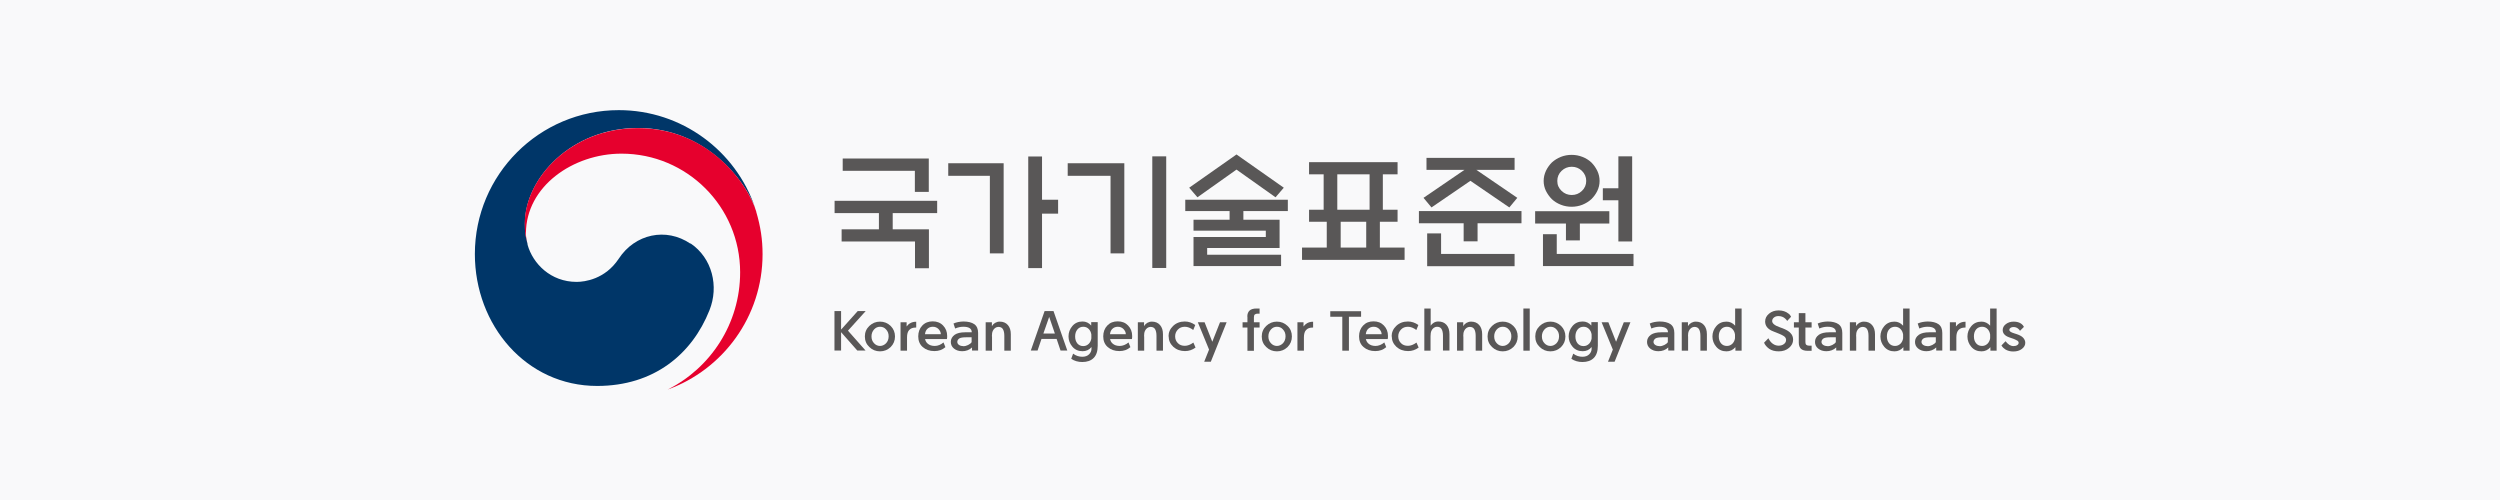
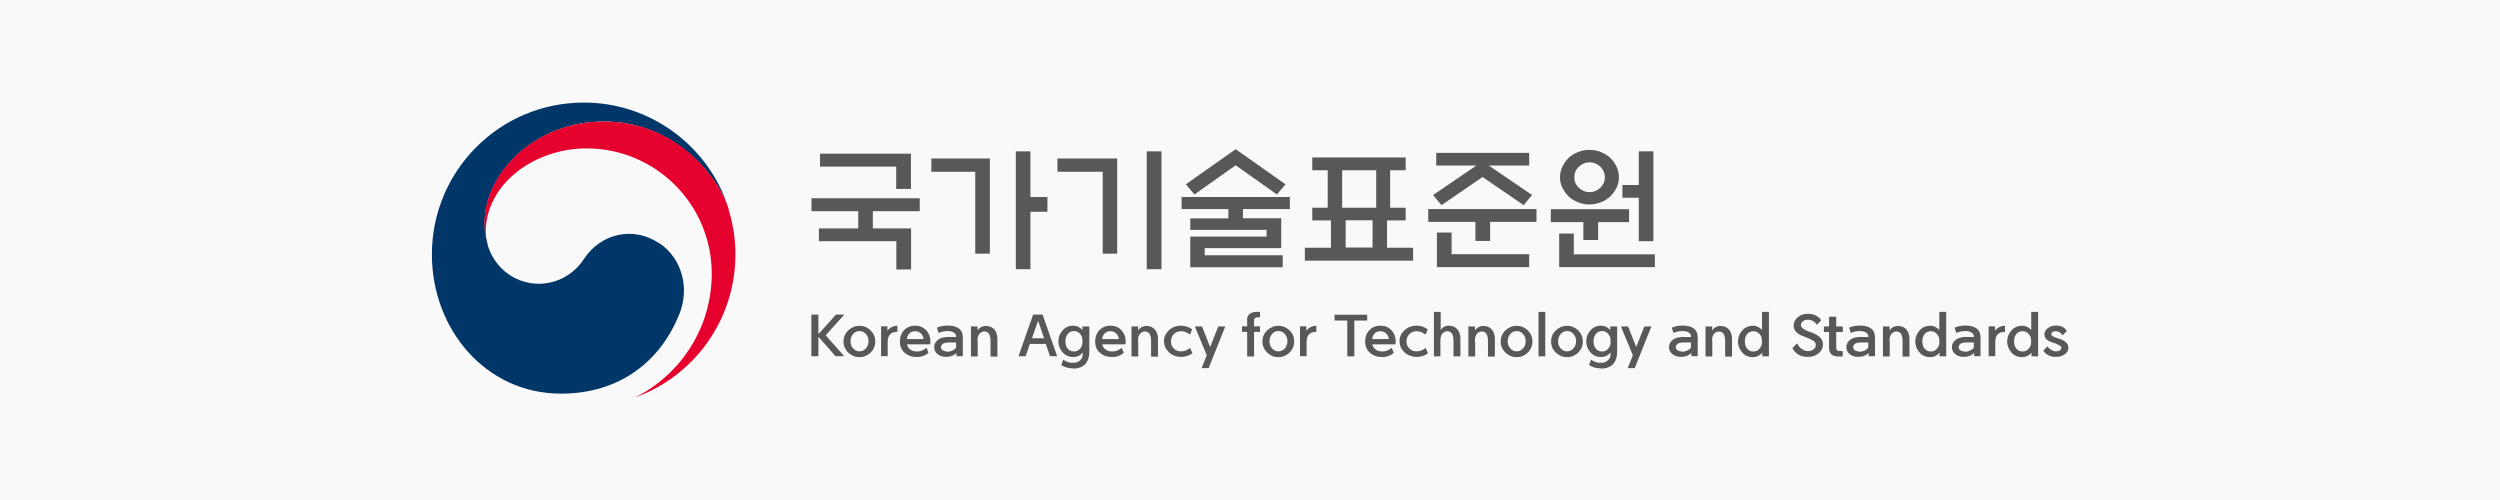
<svg xmlns="http://www.w3.org/2000/svg" id="Layer_1" version="1.1" viewBox="0 0 185 37">
  <defs>
    <style>
      .st0 {
        fill: #f9f9fa;
      }

      .st1 {
        fill: #595757;
      }

      .st2 {
-         fill: #e6002d;
+         fill: #003668;
      }

      .st3 {
-         fill: #003668;
+         fill: #e6002d;
      }
    </style>
  </defs>
  <rect class="st0" width="185" height="37" />
  <g>
    <g>
-       <path class="st3" d="M51.09,18.03c-1.8-1.22-4.1-.72-5.3,1.11-1.01,1.53-2.53,1.72-3.12,1.72-1.92,0-3.24-1.35-3.63-2.75h0s0-.03,0-.04c0-.02,0-.03-.01-.05-.15-.58-.19-.86-.19-1.48,0-3.34,3.43-7.07,8.37-7.07s7.95,3.85,8.7,5.99c-.01-.04-.02-.07-.04-.11-1.43-4.19-5.41-7.2-10.08-7.2-5.88,0-10.65,4.77-10.65,10.65,0,5.26,3.79,9.76,9.05,9.76,4.2,0,7.02-2.35,8.31-5.6.71-1.77.21-3.86-1.4-4.95Z" />
-       <path class="st2" d="M55.97,15.68c-.62-2.09-3.54-6.2-8.77-6.2-4.94,0-8.37,3.72-8.37,7.07,0,.62.04.9.19,1.48-.06-.25-.1-.51-.1-.76,0-3.48,3.49-5.9,7.07-5.9,4.85,0,8.78,3.93,8.78,8.78,0,3.8-2.19,7.09-5.37,8.68h0c4.1-1.48,7.03-5.41,7.03-10.02,0-1.09-.15-2.05-.47-3.14Z" />
+       <path class="st2" d="M48.79,18.01c-1.9-1.29-4.33-.76-5.59,1.17-1.07,1.61-2.67,1.82-3.29,1.82-2.03,0-3.42-1.42-3.83-2.9h0v-.04s0-.03-.01-.05c-.16-.61-.2-.91-.2-1.56,0-3.53,3.62-7.46,8.83-7.46s8.39,4.06,9.18,6.32c-.01-.04-.02-.07-.04-.12-1.51-4.42-5.71-7.6-10.64-7.6-6.21,0-11.24,5.03-11.24,11.24,0,5.55,4,10.3,9.55,10.3,4.43,0,7.41-2.48,8.77-5.91.75-1.87.22-4.07-1.48-5.22v.02Z" />
+       <path class="st3" d="M53.94,15.53c-.65-2.21-3.74-6.54-9.26-6.54-5.21,0-8.83,3.93-8.83,7.46,0,.65.04.95.2,1.56-.06-.26-.11-.54-.11-.8,0-3.67,3.68-6.23,7.46-6.23,5.12,0,9.27,4.15,9.27,9.27,0,4.01-2.31,7.48-5.67,9.16h0c4.33-1.56,7.42-5.71,7.42-10.58,0-1.15-.16-2.16-.5-3.31h.01Z" />
    </g>
    <g>
-       <path class="st1" d="M62.25,24.38l1.22-1.36h.59l-1.31,1.45,1.3,1.47h-.61l-1.2-1.36v1.36h-.49v-2.92h.49v1.36Z" />
-       <path class="st1" d="M65.12,26c-.31,0-.57-.11-.79-.32-.22-.21-.33-.47-.33-.78s.11-.57.33-.78c.22-.21.48-.32.79-.32s.57.11.79.32c.21.21.32.47.32.78s-.11.57-.32.78c-.22.21-.48.32-.79.32ZM65.12,25.6c.17,0,.32-.07.45-.2.12-.13.19-.3.19-.51s-.06-.37-.19-.51c-.12-.14-.27-.2-.45-.2s-.32.07-.44.2c-.12.14-.19.3-.19.51s.06.37.19.51c.12.13.27.2.44.2Z" />
-       <path class="st1" d="M66.64,25.95v-2.1h.45v.31c.07-.1.15-.18.26-.24.12-.07.26-.11.42-.11h.03v.43h-.05c-.2,0-.36.06-.47.18-.11.12-.16.3-.16.55v.98h-.47Z" />
-       <path class="st1" d="M68.46,25.11c.03.13.09.23.18.31.13.12.31.18.53.18.23,0,.45-.09.65-.26l.14.35c-.23.2-.5.29-.81.29-.36,0-.64-.1-.87-.3s-.33-.47-.33-.79.1-.59.3-.8c.2-.21.46-.31.77-.31s.57.1.77.31.3.46.3.77c0,.08,0,.16-.02.23h-1.62ZM68.45,24.73h1.17c0-.14-.06-.26-.17-.38-.11-.11-.25-.17-.42-.17s-.32.06-.43.18c-.08.09-.13.21-.15.36Z" />
-       <path class="st1" d="M71.41,24.59h.5c0-.14-.05-.24-.16-.31-.11-.07-.26-.1-.46-.1h-.01c-.19,0-.39.04-.6.13l-.12-.37c.22-.1.46-.14.73-.15h0c.35,0,.62.07.81.2.19.14.28.35.28.65v1.3h-.45v-.23c-.09.09-.2.16-.33.21-.13.05-.26.07-.4.07-.25,0-.45-.07-.61-.2-.16-.13-.23-.3-.23-.49,0-.22.1-.39.29-.53.18-.12.43-.18.76-.18ZM71.28,25.62c.12,0,.24-.03.36-.09.12-.06.21-.13.26-.21v-.36h-.42c-.24,0-.41.03-.5.09-.09.07-.14.15-.14.25,0,.09.04.16.12.22.08.06.19.09.32.09Z" />
-       <path class="st1" d="M73.41,24.89v1.06h-.47v-2.1h.46v.28c.06-.1.14-.18.24-.24.11-.06.22-.09.34-.09.25,0,.45.08.6.25.15.17.22.4.22.68v1.22h-.48v-1.1c0-.22-.04-.39-.11-.5-.07-.11-.18-.16-.34-.16-.08,0-.15.03-.23.08-.07.05-.13.12-.17.21-.05.1-.07.24-.07.41Z" />
-       <path class="st1" d="M77.96,23.02l1.02,2.92h-.5l-.29-.86h-1.12l-.29.86h-.5l1.02-2.92h.67ZM77.21,24.68h.85l-.42-1.23-.43,1.23Z" />
-       <path class="st1" d="M80.1,26.79c-.32,0-.6-.08-.83-.24l.14-.38c.21.16.44.23.68.23.21,0,.38-.06.5-.18.12-.12.18-.26.18-.41v-.13c-.17.21-.39.31-.66.31-.31,0-.56-.11-.75-.33-.19-.22-.29-.48-.29-.77s.1-.55.29-.77c.19-.22.44-.33.75-.33.25,0,.46.1.64.3v-.25h.48v1.75c0,.4-.1.7-.3.9-.2.2-.48.3-.85.3ZM80.76,25.04c0-.1,0-.19,0-.28-.02-.16-.08-.29-.18-.4-.11-.12-.25-.18-.42-.18-.18,0-.33.07-.44.21-.11.14-.16.31-.16.51s.05.37.16.51c.11.13.25.2.44.2.17,0,.3-.06.42-.18.1-.11.16-.24.18-.39Z" />
-       <path class="st1" d="M82.15,25.11c.03.13.09.23.18.31.13.12.31.18.53.18s.45-.09.65-.26l.14.35c-.23.2-.5.29-.81.29-.36,0-.64-.1-.87-.3s-.33-.47-.33-.79.1-.59.3-.8c.2-.21.45-.31.77-.31s.57.1.77.31c.2.21.3.46.3.77,0,.08,0,.16-.02.23h-1.62ZM82.14,24.73h1.17c0-.14-.06-.26-.17-.38-.11-.11-.25-.17-.42-.17s-.32.06-.43.18c-.08.09-.13.21-.15.36Z" />
-       <path class="st1" d="M84.67,24.89v1.06h-.47v-2.1h.46v.28c.06-.1.14-.18.24-.24.11-.06.22-.09.34-.09.25,0,.45.08.6.25.15.17.22.4.22.68v1.22h-.48v-1.1c0-.22-.04-.39-.11-.5-.07-.11-.18-.16-.34-.16-.08,0-.15.03-.23.08-.07.05-.13.12-.17.21-.05.1-.07.24-.07.41Z" />
-       <path class="st1" d="M86.47,24.9c0-.3.11-.56.34-.78.23-.22.52-.33.87-.33.27,0,.53.09.77.26l-.15.37c-.21-.16-.42-.24-.62-.24-.22,0-.39.07-.52.21-.13.14-.2.3-.2.5s.07.37.2.5c.13.14.31.2.52.2.2,0,.41-.08.63-.24l.16.37c-.23.17-.49.26-.78.26-.35,0-.64-.11-.87-.32-.23-.22-.34-.47-.34-.78Z" />
-       <path class="st1" d="M89.47,25.87l-.83-2.02h.5l.57,1.44.57-1.44h.49l-1.17,2.92h-.49l.36-.9Z" />
-       <path class="st1" d="M92.3,23.43c0-.2.06-.35.17-.45.11-.1.28-.15.51-.15h.23v.38h-.14c-.09,0-.16.02-.21.06-.05.04-.07.11-.07.21v.37h.42v.39h-.42v1.72h-.48v-1.72h-.36v-.39h.36v-.42Z" />
-       <path class="st1" d="M94.49,26c-.31,0-.57-.11-.79-.32-.22-.21-.33-.47-.33-.78s.11-.57.33-.78c.22-.21.48-.32.79-.32s.57.11.79.32c.22.21.32.47.32.78s-.11.57-.32.78c-.22.21-.48.32-.79.32ZM94.49,25.6c.17,0,.32-.07.45-.2.12-.13.19-.3.19-.51s-.06-.37-.19-.51c-.12-.14-.27-.2-.45-.2s-.32.07-.44.2c-.12.14-.19.3-.19.51s.06.37.19.51c.12.13.27.2.44.2Z" />
-       <path class="st1" d="M96.01,25.95v-2.1h.45v.31c.07-.1.16-.18.26-.24.12-.07.26-.11.42-.11h.03v.43h-.05c-.2,0-.36.06-.47.18-.11.12-.16.3-.16.55v.98h-.47Z" />
-       <path class="st1" d="M99.82,23.44v2.51h-.49v-2.51h-.89v-.41h2.28v.41h-.89Z" />
-       <path class="st1" d="M101.08,25.11c.03.13.09.23.18.31.13.12.31.18.53.18s.45-.09.65-.26l.14.35c-.23.2-.5.29-.81.29-.36,0-.64-.1-.87-.3s-.33-.47-.33-.79.1-.59.3-.8c.2-.21.45-.31.77-.31s.57.1.77.31c.2.21.3.46.3.77,0,.08,0,.16-.02.23h-1.62ZM101.07,24.73h1.17c0-.14-.06-.26-.17-.38-.11-.11-.25-.17-.42-.17s-.32.06-.43.18c-.08.09-.13.21-.15.36Z" />
-       <path class="st1" d="M102.98,24.9c0-.3.11-.56.34-.78.23-.22.52-.33.87-.33.27,0,.53.09.77.26l-.15.37c-.21-.16-.42-.24-.62-.24-.22,0-.39.07-.52.21-.13.14-.2.3-.2.5s.07.37.2.5c.13.14.31.2.52.2.2,0,.41-.08.63-.24l.16.37c-.23.17-.49.26-.78.26-.35,0-.64-.11-.87-.32-.23-.22-.34-.47-.34-.78Z" />
-       <path class="st1" d="M105.87,25.95h-.47v-3.12h.47v1.27c.06-.09.13-.16.23-.22.1-.06.21-.09.34-.09.25,0,.45.08.6.25.15.17.22.4.22.68v1.22h-.48v-1.1c0-.22-.04-.39-.11-.5-.07-.11-.18-.16-.34-.16-.08,0-.15.03-.23.08-.07.05-.13.12-.17.21-.05.1-.07.24-.07.41v1.06Z" />
-       <path class="st1" d="M108.29,24.89v1.06h-.47v-2.1h.46v.28c.06-.1.14-.18.24-.24.11-.06.22-.09.34-.09.25,0,.45.08.6.25.15.17.22.4.22.68v1.22h-.48v-1.1c0-.22-.04-.39-.11-.5-.07-.11-.18-.16-.34-.16-.08,0-.15.03-.23.08-.07.05-.13.12-.17.21-.05.1-.07.24-.07.41Z" />
-       <path class="st1" d="M111.2,26c-.31,0-.57-.11-.79-.32-.22-.21-.33-.47-.33-.78s.11-.57.33-.78c.22-.21.48-.32.79-.32s.57.11.79.32c.21.21.32.47.32.78s-.11.57-.32.78c-.22.21-.48.32-.79.32ZM111.2,25.6c.17,0,.32-.07.45-.2.12-.13.19-.3.19-.51s-.06-.37-.19-.51c-.12-.14-.27-.2-.45-.2s-.32.07-.44.2c-.12.14-.19.3-.19.51s.06.37.19.51c.12.13.27.2.44.2Z" />
-       <path class="st1" d="M112.73,25.95v-3.12h.47v3.12h-.47Z" />
-       <path class="st1" d="M114.73,26c-.31,0-.57-.11-.79-.32-.22-.21-.33-.47-.33-.78s.11-.57.33-.78c.22-.21.48-.32.79-.32s.57.11.79.32c.21.21.32.47.32.78s-.11.57-.32.78c-.22.21-.48.32-.79.32ZM114.73,25.6c.17,0,.32-.07.45-.2.12-.13.19-.3.19-.51s-.06-.37-.19-.51c-.12-.14-.27-.2-.45-.2s-.32.07-.44.2c-.12.14-.19.3-.19.51s.06.37.19.51c.12.13.27.2.44.2Z" />
-       <path class="st1" d="M117.11,26.79c-.32,0-.6-.08-.83-.24l.14-.38c.21.16.44.23.68.23.21,0,.38-.06.5-.18.12-.12.18-.26.18-.41v-.13c-.17.21-.39.31-.66.31-.31,0-.56-.11-.75-.33-.19-.22-.29-.48-.29-.77s.1-.55.29-.77c.19-.22.44-.33.75-.33.25,0,.46.1.64.3v-.25h.48v1.75c0,.4-.1.7-.3.9-.2.2-.48.3-.85.3ZM117.78,25.04c0-.1,0-.19,0-.28-.02-.16-.08-.29-.18-.4-.11-.12-.25-.18-.42-.18-.18,0-.33.07-.44.21-.11.14-.16.31-.16.51s.05.37.16.51c.11.13.25.2.44.2.17,0,.3-.06.42-.18.1-.11.16-.24.18-.39Z" />
-       <path class="st1" d="M119.35,25.87l-.83-2.02h.5l.57,1.44.57-1.44h.49l-1.17,2.92h-.49l.36-.9Z" />
-       <path class="st1" d="M122.93,24.59h.5c0-.14-.05-.24-.16-.31-.11-.07-.26-.1-.46-.1h-.01c-.19,0-.39.04-.6.13l-.12-.37c.22-.1.46-.14.73-.15h0c.35,0,.62.07.81.2.19.14.28.35.28.65v1.3h-.45v-.23c-.09.09-.2.16-.33.21-.13.05-.26.07-.4.07-.25,0-.45-.07-.61-.2-.16-.13-.23-.3-.23-.49,0-.22.1-.39.29-.53.18-.12.43-.18.76-.18ZM122.8,25.62c.12,0,.24-.03.36-.09.12-.06.21-.13.26-.21v-.36h-.42c-.24,0-.41.03-.5.09-.09.07-.14.15-.14.25,0,.09.04.16.12.22.08.06.19.09.32.09Z" />
-       <path class="st1" d="M124.92,24.89v1.06h-.47v-2.1h.46v.28c.06-.1.14-.18.24-.24.11-.06.22-.09.34-.09.25,0,.45.08.6.25.15.17.22.4.22.68v1.22h-.48v-1.1c0-.22-.04-.39-.11-.5-.07-.11-.18-.16-.34-.16-.08,0-.15.03-.23.08-.07.05-.13.12-.17.21-.05.1-.07.24-.07.41Z" />
-       <path class="st1" d="M127.76,23.8c.25,0,.46.1.64.3v-1.27h.48v3.12h-.46v-.26c-.18.21-.4.31-.66.31-.31,0-.56-.11-.75-.33-.19-.22-.29-.48-.29-.77s.1-.55.29-.77c.19-.22.44-.33.75-.33ZM128.39,25.03c0-.09,0-.18,0-.27-.02-.16-.08-.29-.18-.4-.11-.12-.25-.18-.42-.18-.18,0-.33.07-.44.2-.11.14-.16.3-.16.51s.05.37.16.51c.11.13.25.2.44.2.17,0,.3-.06.42-.18.1-.11.16-.24.18-.39Z" />
-       <path class="st1" d="M130.54,25.36l.32-.33c.09.18.2.32.33.41.14.1.29.14.43.14.15,0,.29-.04.39-.12.11-.08.16-.18.16-.31,0-.11-.06-.21-.17-.28-.11-.07-.23-.13-.36-.18-.13-.05-.26-.1-.4-.16-.22-.08-.38-.19-.48-.32-.1-.13-.14-.27-.14-.42,0-.23.1-.42.29-.58.19-.16.43-.24.71-.24.29,0,.53.08.72.23.1.07.16.15.2.24l-.29.31c-.03-.05-.07-.11-.14-.17-.14-.13-.31-.19-.51-.19-.12,0-.23.03-.32.1-.09.07-.14.16-.14.27,0,.17.19.33.57.46.07.02.14.05.22.08.25.1.45.21.57.35.13.13.19.3.19.49,0,.23-.1.43-.3.6-.2.17-.45.26-.76.26-.29,0-.52-.06-.71-.19-.18-.13-.31-.28-.38-.45Z" />
-       <path class="st1" d="M133.6,23.17v.68h.46v.39h-.46v1.07c0,.1.02.17.07.21.05.04.12.06.21.06h.18v.38h-.29c-.23,0-.39-.05-.5-.15-.1-.1-.16-.25-.16-.45v-1.12h-.36v-.39h.36v-.68h.48Z" />
-       <path class="st1" d="M135.36,24.59h.5c0-.14-.05-.24-.16-.31-.11-.07-.26-.1-.46-.1h-.01c-.19,0-.39.04-.6.13l-.12-.37c.22-.1.46-.14.73-.15h0c.35,0,.62.07.81.2.19.14.28.35.28.65v1.3h-.45v-.23c-.09.09-.2.16-.33.21-.13.05-.26.07-.4.07-.25,0-.45-.07-.61-.2-.16-.13-.23-.3-.23-.49,0-.22.1-.39.29-.53.18-.12.43-.18.76-.18ZM135.23,25.62c.12,0,.24-.03.36-.09.12-.06.21-.13.26-.21v-.36h-.42c-.24,0-.41.03-.5.09-.09.07-.14.15-.14.25,0,.09.04.16.12.22.08.06.19.09.32.09Z" />
-       <path class="st1" d="M137.36,24.89v1.06h-.47v-2.1h.46v.28c.06-.1.14-.18.24-.24.11-.06.22-.09.34-.09.25,0,.45.08.6.25.15.17.22.4.22.68v1.22h-.48v-1.1c0-.22-.04-.39-.11-.5-.07-.11-.18-.16-.34-.16-.08,0-.15.03-.23.08-.07.05-.13.12-.17.21-.05.1-.07.24-.07.41Z" />
-       <path class="st1" d="M140.19,23.8c.25,0,.46.1.64.3v-1.27h.48v3.12h-.46v-.26c-.18.21-.4.31-.66.31-.31,0-.56-.11-.75-.33-.19-.22-.29-.48-.29-.77s.1-.55.29-.77c.19-.22.44-.33.75-.33ZM140.83,25.03c0-.09,0-.18,0-.27-.02-.16-.08-.29-.18-.4-.11-.12-.25-.18-.42-.18-.18,0-.33.07-.44.2s-.16.3-.16.51.05.37.16.51c.11.13.25.2.44.2.17,0,.3-.06.42-.18.1-.11.16-.24.18-.39Z" />
-       <path class="st1" d="M142.76,24.59h.5c0-.14-.05-.24-.16-.31-.11-.07-.26-.1-.46-.1h-.01c-.19,0-.39.04-.6.13l-.12-.37c.22-.1.46-.14.73-.15h0c.35,0,.62.07.81.2.19.14.28.35.28.65v1.3h-.45v-.23c-.09.09-.2.16-.33.21-.13.05-.26.07-.4.07-.25,0-.45-.07-.61-.2-.16-.13-.23-.3-.23-.49,0-.22.1-.39.29-.53.18-.12.43-.18.76-.18ZM142.63,25.62c.12,0,.24-.03.36-.09.12-.06.21-.13.26-.21v-.36h-.42c-.24,0-.41.03-.5.09-.09.07-.14.15-.14.25,0,.09.04.16.12.22.08.06.19.09.32.09Z" />
-       <path class="st1" d="M144.29,25.95v-2.1h.45v.31c.07-.1.16-.18.26-.24.12-.07.26-.11.42-.11h.03v.43h-.05c-.2,0-.36.06-.47.18-.11.12-.16.3-.16.55v.98h-.47Z" />
-       <path class="st1" d="M146.63,23.8c.25,0,.46.1.64.3v-1.27h.48v3.12h-.46v-.26c-.18.21-.4.31-.66.31-.31,0-.56-.11-.75-.33-.19-.22-.29-.48-.29-.77s.1-.55.29-.77c.19-.22.44-.33.75-.33ZM147.27,25.03c0-.09,0-.18,0-.27-.02-.16-.08-.29-.18-.4-.11-.12-.25-.18-.42-.18-.18,0-.33.07-.44.2-.11.14-.16.3-.16.51s.05.37.16.51c.11.13.25.2.44.2.17,0,.3-.06.42-.18.1-.11.16-.24.18-.39Z" />
-       <path class="st1" d="M148.11,25.56l.3-.31c.08.11.18.2.28.27.1.06.2.09.31.09.11,0,.2-.02.27-.07.07-.04.11-.1.11-.17s-.04-.13-.11-.17c-.07-.04-.16-.08-.25-.12-.11-.04-.23-.08-.35-.12-.16-.06-.28-.13-.36-.23-.08-.09-.11-.2-.11-.31,0-.17.08-.32.24-.44.16-.12.35-.18.58-.18.23,0,.43.06.57.17.08.06.14.13.18.22l-.29.29c-.04-.07-.09-.12-.14-.16-.09-.08-.21-.12-.35-.12-.08,0-.15.02-.21.06-.06.04-.09.09-.09.14,0,.06.03.11.1.16.07.04.17.08.3.12.05.01.1.03.16.05.2.07.36.15.46.26.1.11.16.23.16.38,0,.17-.08.32-.25.45-.17.13-.38.19-.64.19-.22,0-.41-.05-.58-.15-.11-.07-.21-.16-.29-.29Z" />
+       <path class="st1" d="M60.57,24.72l1.29-1.44h.62l-1.38,1.53,1.37,1.55h-.64l-1.27-1.44v1.44h-.52v-3.08h.52v1.44h.01Z" />
+       <path class="st1" d="M63.6,26.43c-.33,0-.6-.12-.83-.34s-.35-.5-.35-.82.12-.6.35-.82c.23-.22.51-.34.83-.34s.6.12.83.34c.22.22.34.5.34.82s-.12.6-.34.82c-.23.22-.51.34-.83.34ZM63.6,26c.18,0,.34-.07.47-.21.13-.14.2-.32.2-.54s-.06-.39-.2-.54c-.13-.15-.28-.21-.47-.21s-.34.07-.46.21c-.13.15-.2.32-.2.54s.06.39.2.54c.13.14.28.21.46.21Z" />
+       <path class="st1" d="M65.2,26.37v-2.22h.47v.33c.07-.11.16-.19.27-.25.13-.07.27-.12.44-.12h.03v.45h-.05c-.21,0-.38.06-.5.19s-.17.32-.17.58v1.03h-.51Z" />
+       <path class="st1" d="M67.12,25.49c.03.14.09.24.19.33.14.13.33.19.56.19s.47-.09.69-.27l.15.37c-.24.21-.53.31-.85.31-.38,0-.68-.11-.92-.32s-.35-.5-.35-.83.11-.62.32-.84c.21-.22.49-.33.81-.33s.6.11.81.33.32.49.32.81c0,.08,0,.17-.02.24h-1.71v.02ZM67.11,25.09h1.23c0-.15-.06-.27-.18-.4-.12-.12-.26-.18-.44-.18s-.34.06-.45.19c-.08.09-.14.22-.16.38h0Z" />
+       <path class="st1" d="M70.23,24.94h.53c0-.15-.05-.25-.17-.33s-.27-.11-.49-.11h-.01c-.2,0-.41.04-.63.14l-.13-.39c.23-.11.49-.15.77-.16h0c.37,0,.65.07.85.21.2.15.3.37.3.69v1.37h-.47v-.24c-.09.09-.21.17-.35.22-.14.05-.27.07-.42.07-.26,0-.47-.07-.64-.21-.17-.14-.24-.32-.24-.52,0-.23.11-.41.31-.56.19-.13.45-.19.8-.19ZM70.1,26.03c.13,0,.25-.03.38-.09s.22-.14.27-.22v-.38h-.44c-.25,0-.43.03-.53.09-.09.07-.15.16-.15.26,0,.09.04.17.13.23s.2.09.34.09h0Z" />
+       <path class="st1" d="M72.35,25.26v1.12h-.5v-2.22h.49v.3c.06-.11.15-.19.25-.25.12-.06.23-.09.36-.09.26,0,.47.08.63.26s.23.42.23.72v1.29h-.51v-1.16c0-.23-.04-.41-.12-.53s-.19-.17-.36-.17c-.08,0-.16.03-.24.08-.07.05-.14.13-.18.22-.05.11-.07.25-.07.43h.01Z" />
+       <path class="st1" d="M77.15,23.28l1.08,3.08h-.53l-.31-.91h-1.18l-.31.91h-.53l1.08-3.08h.71-.01ZM76.36,25.03h.9l-.44-1.3-.45,1.3Z" />
+       <path class="st1" d="M79.41,27.26c-.34,0-.63-.08-.88-.25l.15-.4c.22.17.46.24.72.24.22,0,.4-.06.53-.19s.19-.27.19-.43v-.14c-.18.22-.41.33-.7.33-.33,0-.59-.12-.79-.35s-.31-.51-.31-.81.11-.58.31-.81c.2-.23.46-.35.79-.35.26,0,.49.11.68.32v-.26h.51v1.85c0,.42-.11.74-.32.95-.21.21-.51.32-.9.32h.02ZM80.1,25.41v-.3c-.02-.17-.08-.31-.19-.42-.12-.13-.26-.19-.44-.19-.19,0-.35.07-.46.22s-.17.33-.17.54.05.39.17.54c.12.14.26.21.46.21.18,0,.32-.06.44-.19.11-.12.17-.25.19-.41Z" />
+       <path class="st1" d="M81.57,25.49c.03.14.09.24.19.33.14.13.33.19.56.19s.47-.09.69-.27l.15.37c-.24.21-.53.31-.85.31-.38,0-.68-.11-.92-.32s-.35-.5-.35-.83.11-.62.32-.84c.21-.22.47-.33.81-.33s.6.11.81.33.32.49.32.81c0,.08,0,.17-.02.24h-1.71v.02ZM81.56,25.09h1.23c0-.15-.06-.27-.18-.4-.12-.12-.26-.18-.44-.18s-.34.06-.45.19c-.08.09-.14.22-.16.38h0Z" />
+       <path class="st1" d="M84.23,25.26v1.12h-.5v-2.22h.49v.3c.06-.11.15-.19.25-.25.12-.06.23-.09.36-.09.26,0,.47.08.63.26s.23.42.23.72v1.29h-.51v-1.16c0-.23-.04-.41-.12-.53s-.19-.17-.36-.17c-.08,0-.16.03-.24.08-.07.05-.14.13-.18.22-.05.11-.07.25-.07.43h.01Z" />
+       <path class="st1" d="M86.13,25.27c0-.32.12-.59.36-.82.24-.23.55-.35.92-.35.28,0,.56.09.81.27l-.16.39c-.22-.17-.44-.25-.65-.25-.23,0-.41.07-.55.22s-.21.32-.21.53.07.39.21.53c.14.15.33.21.55.21s.43-.08.66-.25l.17.39c-.24.18-.52.27-.82.27-.37,0-.68-.12-.92-.34-.24-.23-.36-.5-.36-.82v.02Z" />
+       <path class="st1" d="M89.3,26.29l-.88-2.13h.53l.6,1.52.6-1.52h.52l-1.23,3.08h-.52l.38-.95Z" />
+       <path class="st1" d="M92.28,23.71c0-.21.06-.37.18-.47s.3-.16.54-.16h.24v.4h-.15c-.09,0-.17.02-.22.06-.05.04-.07.12-.07.22v.39h.44v.41h-.44v1.82h-.51v-1.82h-.38v-.41h.38v-.44h-.01Z" />
+       <path class="st1" d="M94.6,26.43c-.33,0-.6-.12-.83-.34s-.35-.5-.35-.82.12-.6.35-.82c.23-.22.51-.34.83-.34s.6.12.83.34.34.5.34.82-.12.6-.34.82c-.23.22-.51.34-.83.34ZM94.6,26c.18,0,.34-.07.47-.21.13-.14.2-.32.2-.54s-.06-.39-.2-.54c-.13-.15-.28-.21-.47-.21s-.34.07-.46.21c-.13.15-.2.32-.2.54s.06.39.2.54c.13.14.28.21.46.21Z" />
+       <path class="st1" d="M96.2,26.37v-2.22h.47v.33c.07-.11.17-.19.27-.25.13-.07.27-.12.44-.12h.03v.45h-.05c-.21,0-.38.06-.5.19s-.17.32-.17.58v1.03h-.51Z" />
+       <path class="st1" d="M100.22,23.72v2.65h-.52v-2.65h-.94v-.43h2.41v.43h-.95Z" />
+       <path class="st1" d="M101.55,25.49c.03.14.09.24.19.33.14.13.33.19.56.19s.47-.09.69-.27l.15.37c-.24.21-.53.31-.85.31-.38,0-.68-.11-.92-.32s-.35-.5-.35-.83.11-.62.32-.84c.21-.22.47-.33.81-.33s.6.11.81.33.32.49.32.81c0,.08,0,.17-.02.24h-1.71v.02ZM101.54,25.09h1.23c0-.15-.06-.27-.18-.4-.12-.12-.26-.18-.44-.18s-.34.06-.45.19c-.08.09-.14.22-.16.38h0Z" />
+       <path class="st1" d="M103.56,25.27c0-.32.12-.59.36-.82.24-.23.55-.35.92-.35.28,0,.56.09.81.27l-.16.39c-.22-.17-.44-.25-.65-.25-.23,0-.41.07-.55.22s-.21.32-.21.53.07.39.21.53c.14.15.33.21.55.21s.43-.08.66-.25l.17.39c-.24.18-.52.27-.82.27-.37,0-.68-.12-.92-.34-.24-.23-.36-.5-.36-.82v.02Z" />
+       <path class="st1" d="M106.61,26.37h-.5v-3.29h.5v1.34c.06-.09.14-.17.24-.23.11-.06.22-.09.36-.09.26,0,.47.08.63.26s.23.42.23.72v1.29h-.51v-1.16c0-.23-.04-.41-.12-.53s-.19-.17-.36-.17c-.08,0-.16.03-.24.08-.07.05-.14.13-.18.22-.05.11-.07.25-.07.43v1.12h.01Z" />
+       <path class="st1" d="M109.16,25.26v1.12h-.5v-2.22h.49v.3c.06-.11.15-.19.25-.25.12-.06.23-.09.36-.09.26,0,.47.08.63.26s.23.42.23.72v1.29h-.51v-1.16c0-.23-.04-.41-.12-.53s-.19-.17-.36-.17c-.08,0-.16.03-.24.08-.07.05-.14.13-.18.22-.05.11-.07.25-.07.43h.01Z" />
+       <path class="st1" d="M112.23,26.43c-.33,0-.6-.12-.83-.34s-.35-.5-.35-.82.12-.6.35-.82c.23-.22.51-.34.83-.34s.6.12.83.34c.22.22.34.5.34.82s-.12.6-.34.82c-.23.22-.51.34-.83.34ZM112.23,26c.18,0,.34-.07.47-.21.13-.14.2-.32.2-.54s-.06-.39-.2-.54c-.13-.15-.28-.21-.47-.21s-.34.07-.46.21c-.13.15-.2.32-.2.54s.06.39.2.54c.13.14.28.21.46.21Z" />
+       <path class="st1" d="M113.85,26.37v-3.29h.5v3.29h-.5Z" />
+       <path class="st1" d="M115.96,26.43c-.33,0-.6-.12-.83-.34s-.35-.5-.35-.82.12-.6.35-.82c.23-.22.51-.34.83-.34s.6.12.83.34c.22.22.34.5.34.82s-.12.6-.34.82c-.23.22-.51.34-.83.34ZM115.96,26c.18,0,.34-.07.47-.21.13-.14.2-.32.2-.54s-.06-.39-.2-.54c-.13-.15-.28-.21-.47-.21s-.34.07-.46.21c-.13.15-.2.32-.2.54s.06.39.2.54c.13.14.28.21.46.21Z" />
+       <path class="st1" d="M118.47,27.26c-.34,0-.63-.08-.88-.25l.15-.4c.22.17.46.24.72.24.22,0,.4-.06.53-.19s.19-.27.19-.43v-.14c-.18.22-.41.33-.7.33-.33,0-.59-.12-.79-.35s-.31-.51-.31-.81.11-.58.31-.81c.2-.23.46-.35.79-.35.26,0,.49.11.68.32v-.26h.51v1.85c0,.42-.11.74-.32.95-.21.21-.51.32-.9.32h.02ZM119.18,25.41v-.3c-.02-.17-.08-.31-.19-.42-.12-.13-.26-.19-.44-.19-.19,0-.35.07-.46.22s-.17.33-.17.54.05.39.17.54c.12.14.26.21.46.21.18,0,.32-.06.44-.19.11-.12.17-.25.19-.41Z" />
+       <path class="st1" d="M120.83,26.29l-.88-2.13h.53l.6,1.52.6-1.52h.52l-1.23,3.08h-.52l.38-.95Z" />
+       <path class="st1" d="M124.61,24.94h.53c0-.15-.05-.25-.17-.33s-.27-.11-.49-.11h-.01c-.2,0-.41.04-.63.14l-.13-.39c.23-.11.49-.15.77-.16h0c.37,0,.65.07.85.21.2.15.3.37.3.69v1.37h-.47v-.24c-.09.09-.21.17-.35.22-.14.05-.27.07-.42.07-.26,0-.47-.07-.64-.21-.17-.14-.24-.32-.24-.52,0-.23.11-.41.31-.56.19-.13.45-.19.8-.19ZM124.48,26.03c.13,0,.25-.03.38-.09s.22-.14.27-.22v-.38h-.44c-.25,0-.43.03-.53.09-.09.07-.15.16-.15.26,0,.09.04.17.13.23s.2.09.34.09h0Z" />
+       <path class="st1" d="M126.71,25.26v1.12h-.5v-2.22h.49v.3c.06-.11.15-.19.25-.25.12-.06.23-.09.36-.09.26,0,.47.08.63.26s.23.42.23.72v1.29h-.51v-1.16c0-.23-.04-.41-.12-.53s-.19-.17-.36-.17c-.08,0-.16.03-.24.08-.07.05-.14.13-.18.22-.05.11-.07.25-.07.43h.01Z" />
+       <path class="st1" d="M129.71,24.1c.26,0,.49.11.68.32v-1.34h.51v3.29h-.49v-.27c-.19.22-.42.33-.7.33-.33,0-.59-.12-.79-.35s-.31-.51-.31-.81.11-.58.31-.81c.2-.23.46-.35.79-.35ZM130.38,25.4v-.28c-.02-.17-.08-.31-.19-.42-.12-.13-.26-.19-.44-.19-.19,0-.35.07-.46.21-.12.15-.17.32-.17.54s.05.39.17.54c.12.14.26.21.46.21.18,0,.32-.06.44-.19.11-.12.17-.25.19-.41Z" />
+       <path class="st1" d="M132.65,25.75l.34-.35c.09.19.21.34.35.43.15.11.31.15.45.15.16,0,.31-.04.41-.13.12-.08.17-.19.17-.33,0-.12-.06-.22-.18-.3-.12-.07-.24-.14-.38-.19-.14-.05-.27-.11-.42-.17-.23-.08-.4-.2-.51-.34-.11-.14-.15-.28-.15-.44,0-.24.11-.44.31-.61.2-.17.45-.25.75-.25s.56.08.76.24c.11.07.17.16.21.25l-.31.33c-.03-.05-.07-.12-.15-.18-.15-.14-.33-.2-.54-.2-.13,0-.24.03-.34.11-.09.07-.15.17-.15.28,0,.18.2.35.6.49.07.02.15.05.23.08.26.11.47.22.6.37.14.14.2.32.2.52,0,.24-.11.45-.32.63s-.47.27-.8.27c-.31,0-.55-.06-.75-.2-.19-.14-.33-.3-.4-.47h0Z" />
+       <path class="st1" d="M135.88,23.44v.72h.49v.41h-.49v1.13c0,.11.02.18.07.22.05.04.13.06.22.06h.19v.4h-.31c-.24,0-.41-.05-.53-.16-.11-.11-.17-.26-.17-.47v-1.18h-.38v-.41h.38v-.72h.52Z" />
+       <path class="st1" d="M137.73,24.94h.53c0-.15-.05-.25-.17-.33s-.27-.11-.49-.11h-.01c-.2,0-.41.04-.63.14l-.13-.39c.23-.11.49-.15.77-.16h0c.37,0,.65.07.85.21.2.15.3.37.3.69v1.37h-.47v-.24c-.09.09-.21.17-.35.22s-.27.07-.42.07c-.26,0-.47-.07-.64-.21-.17-.14-.24-.32-.24-.52,0-.23.11-.41.31-.56.19-.13.45-.19.8-.19h0ZM137.6,26.03c.13,0,.25-.03.38-.09s.22-.14.27-.22v-.38h-.44c-.25,0-.43.03-.53.09-.09.07-.15.16-.15.26,0,.09.04.17.13.23s.2.09.34.09h0Z" />
+       <path class="st1" d="M139.84,25.26v1.12h-.5v-2.22h.49v.3c.06-.11.15-.19.25-.25.12-.06.23-.09.36-.09.26,0,.47.08.63.26.16.18.23.42.23.72v1.29h-.51v-1.16c0-.23-.04-.41-.12-.53s-.19-.17-.36-.17c-.08,0-.16.03-.24.08-.07.05-.14.13-.18.22-.05.11-.07.25-.07.43h.01Z" />
+       <path class="st1" d="M142.83,24.1c.26,0,.49.11.68.32v-1.34h.51v3.29h-.49v-.27c-.19.22-.42.33-.7.33-.33,0-.59-.12-.79-.35s-.31-.51-.31-.81.11-.58.31-.81c.2-.23.46-.35.79-.35h0ZM143.51,25.4v-.28c-.02-.17-.08-.31-.19-.42-.12-.13-.26-.19-.44-.19-.19,0-.35.07-.46.21s-.17.32-.17.54.05.39.17.54c.12.14.26.21.46.21.18,0,.32-.06.44-.19.11-.12.17-.25.19-.41Z" />
+       <path class="st1" d="M145.54,24.94h.53c0-.15-.05-.25-.17-.33s-.27-.11-.49-.11h-.01c-.2,0-.41.04-.63.14l-.13-.39c.23-.11.49-.15.77-.16h0c.37,0,.65.07.85.21.2.15.3.37.3.69v1.37h-.47v-.24c-.09.09-.21.17-.35.22s-.27.07-.42.07c-.26,0-.47-.07-.64-.21-.17-.14-.24-.32-.24-.52,0-.23.11-.41.31-.56.19-.13.45-.19.8-.19h0ZM145.41,26.03c.13,0,.25-.03.38-.09s.22-.14.27-.22v-.38h-.44c-.25,0-.43.03-.53.09-.09.07-.15.16-.15.26,0,.09.04.17.13.23s.2.09.34.09h0Z" />
+       <path class="st1" d="M147.16,26.37v-2.22h.47v.33c.07-.11.17-.19.27-.25.13-.07.27-.12.44-.12h.03v.45h-.05c-.21,0-.38.06-.5.19s-.17.32-.17.58v1.03h-.51Z" />
+       <path class="st1" d="M149.63,24.1c.26,0,.49.11.68.32v-1.34h.51v3.29h-.49v-.27c-.19.22-.42.33-.7.33-.33,0-.59-.12-.79-.35s-.31-.51-.31-.81.11-.58.31-.81c.2-.23.46-.35.79-.35h0ZM150.3,25.4v-.28c-.02-.17-.08-.31-.19-.42-.12-.13-.26-.19-.44-.19-.19,0-.35.07-.46.21-.12.15-.17.32-.17.54s.05.39.17.54c.12.14.26.21.46.21.18,0,.32-.06.44-.19.11-.12.17-.25.19-.41Z" />
+       <path class="st1" d="M151.19,25.96l.32-.33c.08.12.19.21.3.28.11.06.21.09.33.09s.21-.02.28-.07c.07-.04.12-.11.12-.18s-.04-.14-.12-.18-.17-.08-.26-.13c-.12-.04-.24-.08-.37-.13-.17-.06-.3-.14-.38-.24-.08-.09-.12-.21-.12-.33,0-.18.08-.34.25-.46s.37-.19.61-.19.45.06.6.18c.08.06.15.14.19.23l-.31.31c-.04-.07-.09-.13-.15-.17-.09-.08-.22-.13-.37-.13-.08,0-.16.02-.22.06-.06.04-.09.09-.09.15,0,.06.03.12.11.17.07.04.18.08.32.13.05.01.11.03.17.05.21.07.38.16.49.27s.17.24.17.4c0,.18-.08.34-.26.47-.18.14-.4.2-.68.2-.23,0-.43-.05-.61-.16-.12-.07-.22-.17-.31-.31h0Z" />
    </g>
    <g>
-       <path class="st1" d="M65.04,16.97v-1.2h-3.28v-.91h7.59v.91h-3.29v1.2h2.68v2.88h-1.03v-1.98h-5.43v-.9h2.76ZM68.73,11.74v2.46h-1.03v-1.56h-5.34v-.91h6.37Z" />
-       <path class="st1" d="M74.27,18.75h-1.02v-5.74h-3.08v-.93h4.1v6.67ZM77.11,14.78h1.19v1.03h-1.19v4.03h-1.02v-8.26h1.02v3.2Z" />
-       <path class="st1" d="M83.21,18.75h-1.03v-5.74h-3.17v-.93h4.19v6.67ZM85.27,11.57h1.03v8.26h-1.03v-8.26Z" />
-       <path class="st1" d="M90.99,16.26v-.64h-3.28v-.84h7.59v.84h-3.29v.64h2.68v2.09h-5.36v.5h5.47v.84h-6.48v-2.15h5.35v-.47h-5.35v-.81h2.67ZM91.5,12.55l-2.89,2.05-.61-.71,3.5-2.46,3.5,2.46-.61.71-2.89-2.05Z" />
-       <path class="st1" d="M96.87,12h6.55v.9h-1.09v2.62h1.09v.89h-1.31v1.91h1.83v.91h-7.59v-.91h1.83v-1.91h-1.31v-.89h1.08v-2.62h-1.08v-.9ZM101.35,12.9h-2.39v2.62h2.39v-2.62ZM101.1,16.41h-1.89v1.91h1.89v-1.91Z" />
-       <path class="st1" d="M112.59,15.62v.9h-3.25v1.34h-1.03v-1.34h-3.31v-.9h7.59ZM112.06,12.57h-2.81l3.03,2.07-.59.71-2.88-1.97-2.88,1.97-.59-.71,3.03-2.07h-2.81v-.89h6.52v.89ZM106.64,17.26v1.53h5.44v.91h-6.47v-2.43h1.03Z" />
-       <path class="st1" d="M119.1,16.54h-2.19v1.25h-1.03v-1.25h-2.28v-.91h5.49v.91ZM114.18,19.69v-2.36h1.02v1.46h5.68v.9h-6.7ZM118.37,13.39c0,.27-.06.51-.17.74-.11.23-.26.43-.44.61-.19.17-.41.31-.66.41s-.52.15-.8.15-.55-.05-.8-.15c-.25-.1-.47-.23-.66-.41-.18-.18-.32-.38-.44-.61-.11-.23-.17-.48-.17-.74s.06-.51.17-.75c.11-.23.26-.44.44-.62.19-.17.41-.31.66-.41.25-.1.52-.15.8-.15s.55.05.8.15c.25.1.47.23.66.41.18.18.32.38.44.62.11.23.17.48.17.75ZM117.38,13.39c0-.3-.11-.54-.32-.75-.21-.2-.46-.3-.75-.3s-.54.1-.75.3c-.21.2-.32.45-.32.75s.11.54.32.74.46.3.75.3.54-.1.75-.3.32-.45.32-.74ZM119.76,11.57h1.02v6.3h-1.02v-3.05h-1.15v-.89h1.15v-2.37Z" />
+       <path class="st1" d="M63.51,16.9v-1.27h-3.46v-.96h8.01v.96h-3.47v1.27h2.83v3.04h-1.09v-2.09h-5.73v-.95s2.91,0,2.91,0ZM67.41,11.38v2.6h-1.09v-1.65h-5.64v-.96h6.72Z" />
+       <path class="st1" d="M73.25,18.77h-1.08v-6.06h-3.25v-.98h4.33v7.04ZM76.25,14.58h1.26v1.09h-1.26v4.25h-1.08v-8.72h1.08v3.38Z" />
+       <path class="st1" d="M82.69,18.77h-1.09v-6.06h-3.35v-.98h4.42v7.04h.01ZM84.86,11.2h1.09v8.72h-1.09v-8.72Z" />
+       <path class="st1" d="M90.9,16.15v-.68h-3.46v-.89h8.01v.89h-3.47v.68h2.83v2.21h-5.66v.53h5.77v.89h-6.84v-2.27h5.65v-.5h-5.65v-.85s2.82,0,2.82,0ZM91.44,12.23l-3.05,2.16-.64-.75,3.69-2.6,3.69,2.6-.64.75-3.05-2.16Z" />
+       <path class="st1" d="M97.11,11.65h6.91v.95h-1.15v2.77h1.15v.94h-1.38v2.02h1.93v.96h-8.01v-.96h1.93v-2.02h-1.38v-.94h1.14v-2.77h-1.14s0-.95,0-.95ZM101.84,12.6h-2.52v2.77h2.52v-2.77ZM101.57,16.3h-1.99v2.02h1.99v-2.02Z" />
+       <path class="st1" d="M113.7,15.47v.95h-3.43v1.41h-1.09v-1.41h-3.49v-.95s8.01,0,8.01,0ZM113.14,12.25h-2.97l3.2,2.18-.62.75-3.04-2.08-3.04,2.08-.62-.75,3.2-2.18h-2.97v-.94h6.88v.94h-.02ZM107.42,17.2v1.61h5.74v.96h-6.83v-2.56h1.09Z" />
+       <path class="st1" d="M120.57,16.44h-2.31v1.32h-1.09v-1.32h-2.41v-.96h5.79v.96h.01ZM115.38,19.77v-2.49h1.08v1.54h6v.95h-7.07ZM119.8,13.12c0,.28-.06.54-.18.78s-.27.45-.46.64c-.2.18-.43.33-.7.43s-.55.16-.84.16-.58-.05-.84-.16c-.26-.11-.5-.24-.7-.43-.19-.19-.34-.4-.46-.64-.12-.24-.18-.51-.18-.78s.06-.54.18-.79c.12-.24.27-.46.46-.65.2-.18.43-.33.7-.43.26-.11.55-.16.84-.16s.58.05.84.16c.26.11.5.24.7.43.19.19.34.4.46.65.12.24.18.51.18.79ZM118.76,13.12c0-.32-.12-.57-.34-.79-.22-.21-.49-.32-.79-.32s-.57.11-.79.32-.34.47-.34.79.12.57.34.78.49.32.79.32.57-.11.79-.32.34-.47.34-.78ZM121.27,11.2h1.08v6.65h-1.08v-3.22h-1.21v-.94h1.21v-2.5h0Z" />
    </g>
  </g>
</svg>
